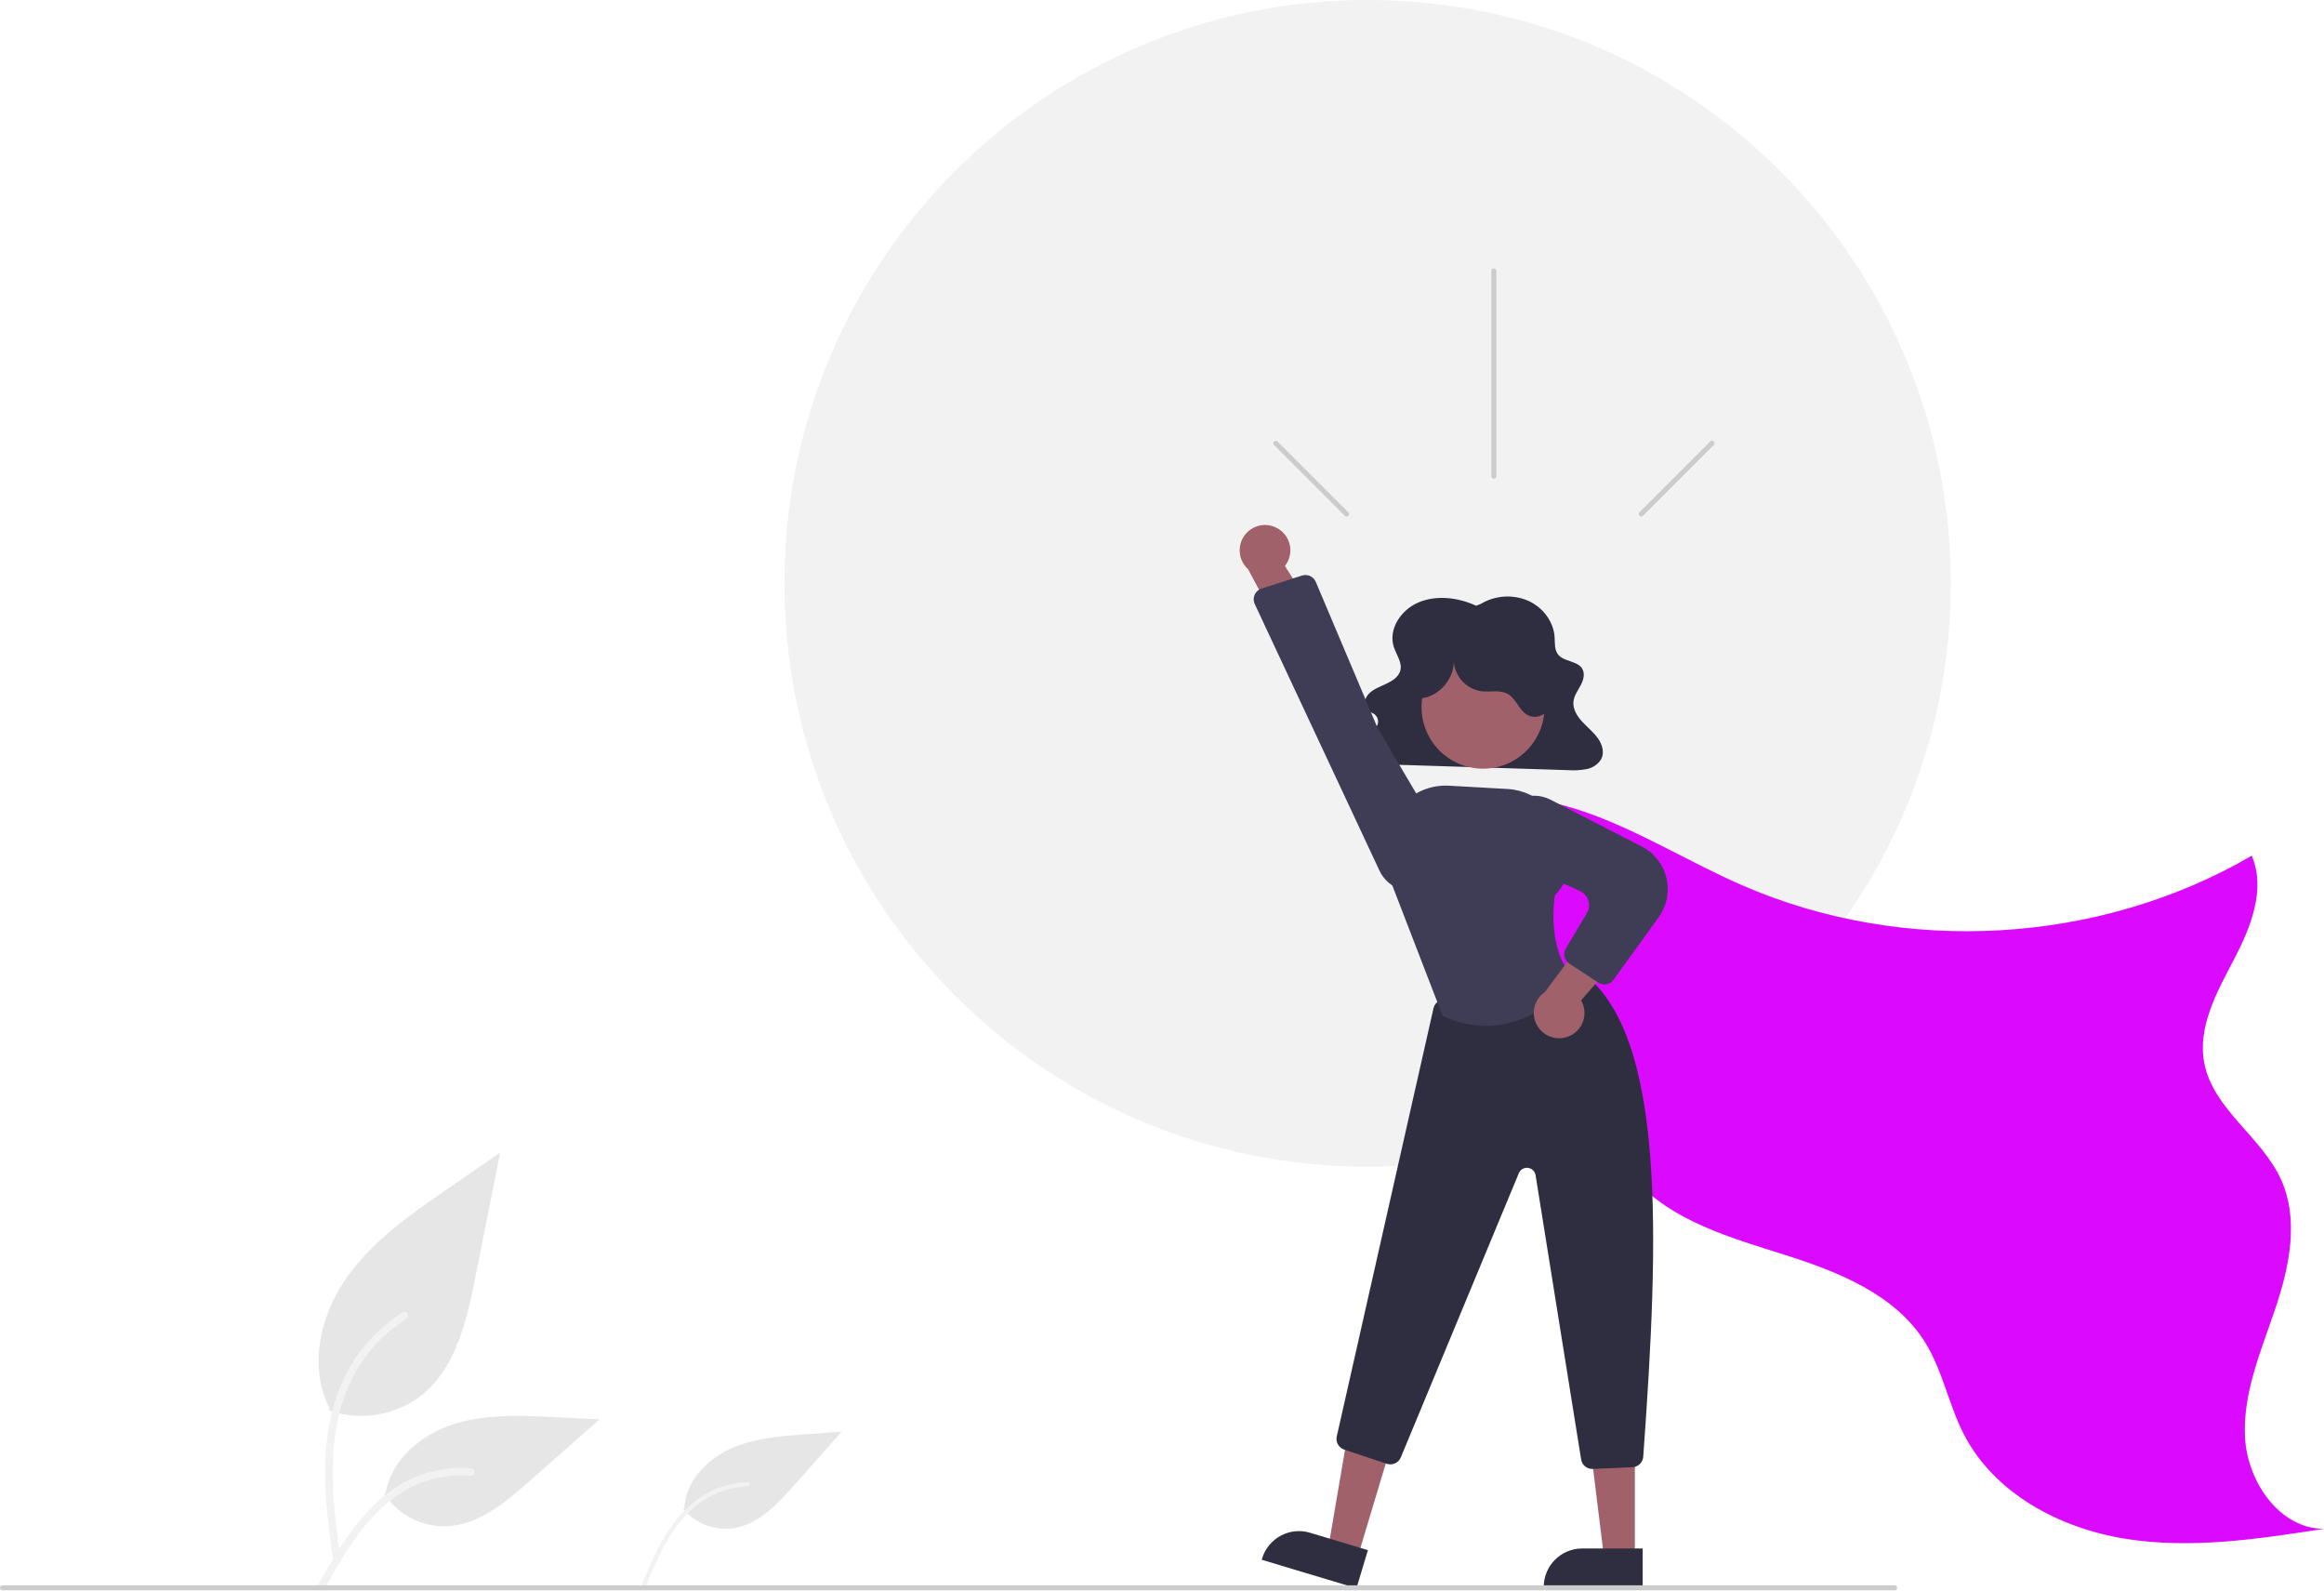
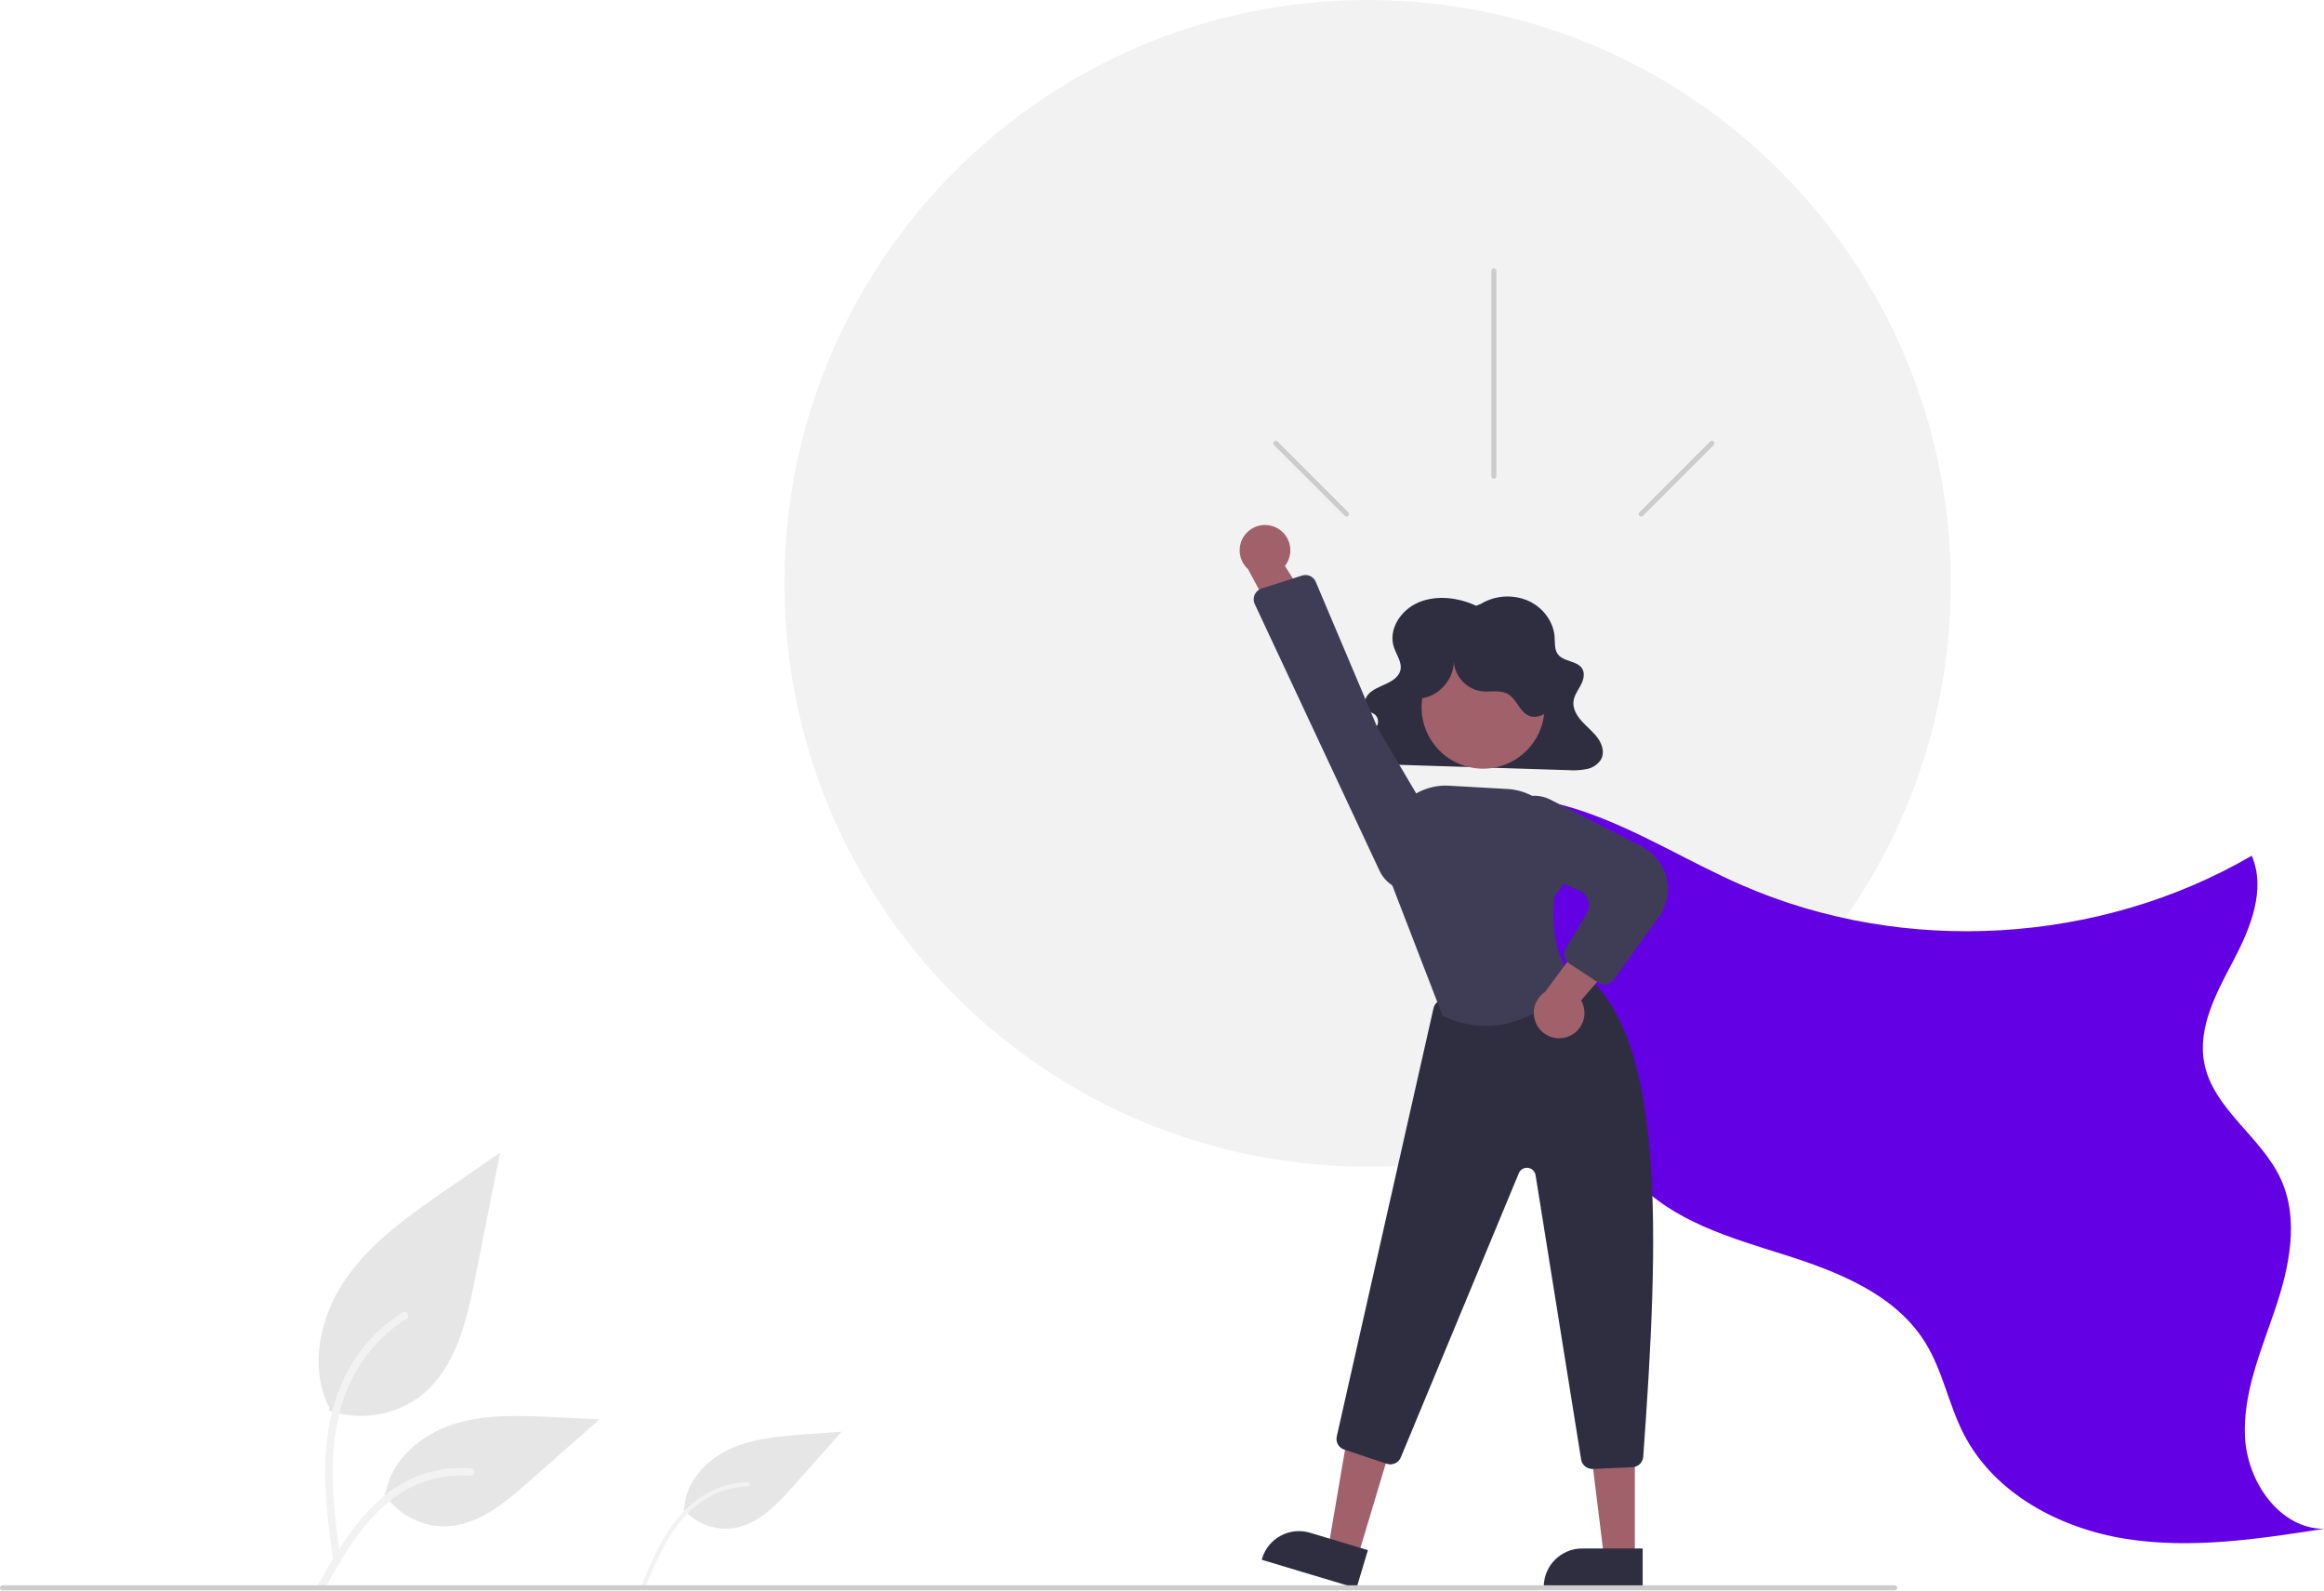
<svg xmlns="http://www.w3.org/2000/svg" id="a6791429-d438-45aa-bc7c-827b738cb04a" data-name="Layer 1" width="928.526" height="635.213" viewBox="0 0 928.526 635.213">
  <circle cx="546.409" cy="233" r="233" fill="#f2f2f2" />
  <path d="M267.148,695.739a39.063,39.063,0,0,0,37.721-6.645c13.212-11.089,17.354-29.359,20.725-46.275l9.969-50.036-20.872,14.371c-15.01,10.335-30.357,21.001-40.75,35.971s-14.929,35.405-6.579,51.603" transform="translate(-135.7371 -132.3937)" fill="#e6e6e6" />
  <path d="M268.932,756.318c-2.112-15.387-4.285-30.973-2.803-46.525,1.316-13.812,5.53-27.303,14.109-38.364a63.82,63.82,0,0,1,16.374-14.837c1.637-1.034,3.144,1.561,1.514,2.59a60.672,60.672,0,0,0-23.999,28.956c-5.225,13.289-6.064,27.776-5.164,41.893.544,8.537,1.698,17.019,2.861,25.489a1.554,1.554,0,0,1-1.048,1.845,1.509,1.509,0,0,1-1.845-1.048Z" transform="translate(-135.7371 -132.3937)" fill="#f2f2f2" />
  <path d="M408.733,735.124a22.264,22.264,0,0,0,20.462,7.606c9.693-1.644,16.995-9.432,23.529-16.778l19.325-21.728L457.644,705.275c-10.359.755-20.98,1.575-30.405,5.94s-17.546,13.104-18.109,23.476" transform="translate(-135.7371 -132.3937)" fill="#e6e6e6" />
  <path d="M392.149,765.424c3.397-8.175,6.821-16.463,12.033-23.683,4.628-6.412,10.589-11.83,17.996-14.796a36.374,36.374,0,0,1,12.328-2.575c1.103-.036,1.096,1.674-.002,1.71a34.579,34.579,0,0,0-20.146,7.319c-6.4,5.028-10.988,11.909-14.615,19.11-2.193,4.354-4.071,8.857-5.94,13.357a.886.886,0,0,1-1.047.605.86.86,0,0,1-.605-1.047Z" transform="translate(-135.7371 -132.3937)" fill="#f2f2f2" />
  <path d="M289.28,729.089a28.755,28.755,0,0,0,25.055,12.931c12.683-.602,23.257-9.454,32.775-17.858l28.153-24.857L356.63,698.414c-13.4-.641-27.145-1.239-39.908,2.893s-24.533,14.077-26.867,27.287" transform="translate(-135.7371 -132.3937)" fill="#e6e6e6" />
  <path d="M262.962,765.163c10.168-17.991,21.961-37.986,43.035-44.377a48.022,48.022,0,0,1,18.101-1.869c1.922.166,1.442,3.128-.476,2.963a44.614,44.614,0,0,0-28.886,7.642c-8.145,5.544-14.487,13.252-19.854,21.425-3.288,5.007-6.233,10.226-9.178,15.438-.941,1.666-3.693.463-2.74-1.222Z" transform="translate(-135.7371 -132.3937)" fill="#f2f2f2" />
-   <path d="M702.07,458.075c20.217-11.112,45.379-8.882,67.161-1.285s41.522,20.043,62.675,29.249c64.64,28.131,142.548,23.595,203.487-11.848,5.763,13.406-.419,28.74-7.211,41.656s-14.532,26.914-11.736,41.236c3.578,18.327,22.793,29.315,30.579,46.288,7.391,16.112,3.424,35.032-2.246,51.827s-13.028,33.715-12.065,51.415,13.823,36.416,31.549,36.43c-26.269,4.082-53.056,8.166-79.309,3.983s-52.369-18.068-64.558-41.693c-6.093-11.809-8.441-25.386-15.439-36.682-11.918-19.241-34.791-28.289-56.372-35.108s-44.676-13.388-59.871-30.162c-14.478-15.982-19.064-38.246-26.734-58.401a186.537,186.537,0,0,0-64.588-84.23" transform="translate(-135.7371 -132.3937)" fill="#dc09ff" />
+   <path d="M702.07,458.075c20.217-11.112,45.379-8.882,67.161-1.285s41.522,20.043,62.675,29.249c64.64,28.131,142.548,23.595,203.487-11.848,5.763,13.406-.419,28.74-7.211,41.656s-14.532,26.914-11.736,41.236c3.578,18.327,22.793,29.315,30.579,46.288,7.391,16.112,3.424,35.032-2.246,51.827s-13.028,33.715-12.065,51.415,13.823,36.416,31.549,36.43c-26.269,4.082-53.056,8.166-79.309,3.983s-52.369-18.068-64.558-41.693c-6.093-11.809-8.441-25.386-15.439-36.682-11.918-19.241-34.791-28.289-56.372-35.108s-44.676-13.388-59.871-30.162c-14.478-15.982-19.064-38.246-26.734-58.401a186.537,186.537,0,0,0-64.588-84.23" transform="translate(-135.7371 -132.3937)" fill="#6400e4" />
  <path d="M725.495,374.338c-7.097-3.302-15.81-4.384-23.032-1.316s-12.145,10.932-9.809,17.891c1.059,3.155,3.47,6.258,2.531,9.445-.723,2.453-3.245,4.072-5.723,5.224s-5.187,2.12-6.978,4.062-2.165,5.285.073,6.791c.737.496,1.659.732,2.374,1.254a3.772,3.772,0,0,1,1.164,4.222,8.893,8.893,0,0,1-2.851,3.751c-2.541,2.191-5.898,4.698-5.109,7.809a5.478,5.478,0,0,0,3.697,3.458,18.367,18.367,0,0,0,5.427.716l74.966,2.362a28.422,28.422,0,0,0,7.402-.413,8.762,8.762,0,0,0,5.813-3.905c1.436-2.657.493-5.931-1.28-8.412s-4.282-4.439-6.355-6.717-3.769-5.123-3.404-8.067c.293-2.357,1.847-4.395,2.963-6.537s1.764-4.818.319-6.789c-2.037-2.777-6.927-2.526-9.243-5.113-1.748-1.953-1.41-4.763-1.584-7.281-.418-6.057-4.611-11.776-10.58-14.433a20.831,20.831,0,0,0-18.953,1.291Z" transform="translate(-135.7371 -132.3937)" fill="#2f2e41" />
  <polygon points="542.385 622.099 530.644 618.571 538.663 571.604 555.992 576.811 542.385 622.099" fill="#a0616a" />
  <path d="M677.697,766.774l-37.859-11.375.144-.479a15.386,15.386,0,0,1,19.163-10.309l.001 0,23.123,6.947Z" transform="translate(-135.7371 -132.3937)" fill="#2f2e41" />
  <polygon points="653.182 622.496 640.922 622.495 635.09 575.207 653.184 575.208 653.182 622.496" fill="#a0616a" />
  <path d="M792.045,766.774l-39.531-.001v-.5a15.386,15.386,0,0,1,15.386-15.386h.001l24.144.001Z" transform="translate(-135.7371 -132.3937)" fill="#2f2e41" />
  <path d="M771.9,719.123a4.5,4.5,0,0,1-4.441-3.788L749.256,601.781a3.5,3.5,0,0,0-6.688-.789L695.406,714.528a4.516,4.516,0,0,1-5.579,2.544L672.793,711.393a4.485,4.485,0,0,1-2.966-5.261L708.476,535.111a4.525,4.525,0,0,1,3.372-3.392L763.68,519.687a4.562,4.562,0,0,1,3.708.77c34.13,24.799,31.247,105.821,24.886,193.798a4.502,4.502,0,0,1-4.294,4.174l-15.882.691C772.032,719.122,771.966,719.123,771.9,719.123Z" transform="translate(-135.7371 -132.3937)" fill="#2f2e41" />
  <circle cx="592.532" cy="282.471" r="24.561" fill="#a0616a" />
  <path d="M729.329,542.162a39.899,39.899,0,0,1-17.024-3.935l-.183-.085-.073-.188-22.03-57.076-.419-9.917A23.773,23.773,0,0,1,714.692,446.22l23.388,1.317a23.787,23.787,0,0,1,22.437,23.61c.607,1.167,4.921,10.292-3.533,18.865-.316,1.952-3.273,22.247,7.887,33.407l.314.313-.274.349C764.732,524.309,750.399,542.159,729.329,542.162Z" transform="translate(-135.7371 -132.3937)" fill="#3f3d56" />
  <path d="M762.171,546.467a10.056,10.056,0,0,0,5.277-14.488l23.359-27.043-18.414-2.397-19.359,26.048a10.11,10.11,0,0,0,9.137,17.88Z" transform="translate(-135.7371 -132.3937)" fill="#a0616a" />
  <path d="M776.775,525.594a4.489,4.489,0,0,1-2.469-.74l-11.553-7.577a4.491,4.491,0,0,1-1.399-6.064l8.364-14.052a6.272,6.272,0,0,0-2.824-8.932l-24.028-10.772a14.324,14.324,0,0,1-8.112-15.915h0a14.241,14.241,0,0,1,20.432-9.754l36.452,18.679a19.177,19.177,0,0,1,6.805,28.289L780.424,523.725A4.489,4.489,0,0,1,776.775,525.594Z" transform="translate(-135.7371 -132.3937)" fill="#3f3d56" />
  <path d="M703.142,411.373c7.756-.623,14.196-8.371,13.39-16.111a13.009,13.009,0,0,0,11.141,13.246c3.558.392,7.458-.684,10.555,1.11,3.43,1.988,4.528,6.816,8.101,8.533,3.453,1.659,7.838-.604,9.543-4.033s1.287-7.55.157-11.21a31.652,31.652,0,0,0-52.69-12.975c-3.261,3.28-5.851,7.461-6.271,12.068s1.717,9.605,5.854,11.675Z" transform="translate(-135.7371 -132.3937)" fill="#2f2e41" />
  <path d="M646.001,343.338a10.056,10.056,0,0,1,3.105,15.104l19.159,30.165-18.567-.318-15.347-28.596a10.11,10.11,0,0,1,11.651-16.354Z" transform="translate(-135.7371 -132.3937)" fill="#a0616a" />
  <path d="M661.444,364.818l24.674,58.302,25.869,43.864a14.189,14.189,0,0,1-8.12,20.79h0a14.265,14.265,0,0,1-16.951-7.569L637.058,373.672a4.5,4.5,0,0,1,2.699-6.192l16.166-5.193a4.6,4.6,0,0,1,.942-.197A4.474,4.474,0,0,1,661.444,364.818Z" transform="translate(-135.7371 -132.3937)" fill="#3f3d56" />
  <path d="M892.737,767.606h-756a1,1,0,0,1,0-2h756a1,1,0,0,1,0,2Z" transform="translate(-135.7371 -132.3937)" fill="#ccc" />
  <path d="M733.595,240.606v82a1,1,0,1,1-2,0v-82a1,1,0,0,1,2,0Z" transform="translate(-135.7371 -132.3937)" fill="#ccc" />
  <path d="M820.421,310.171l-28.284,28.284a1,1,0,0,1-1.414-1.414l28.284-28.284a1,1,0,1,1,1.414,1.414Z" transform="translate(-135.7371 -132.3937)" fill="#ccc" />
  <path d="M644.77,310.171,673.054,338.456a1,1,0,0,0,1.414-1.414l-28.284-28.284a1,1,0,1,0-1.414,1.414Z" transform="translate(-135.7371 -132.3937)" fill="#ccc" />
</svg>
